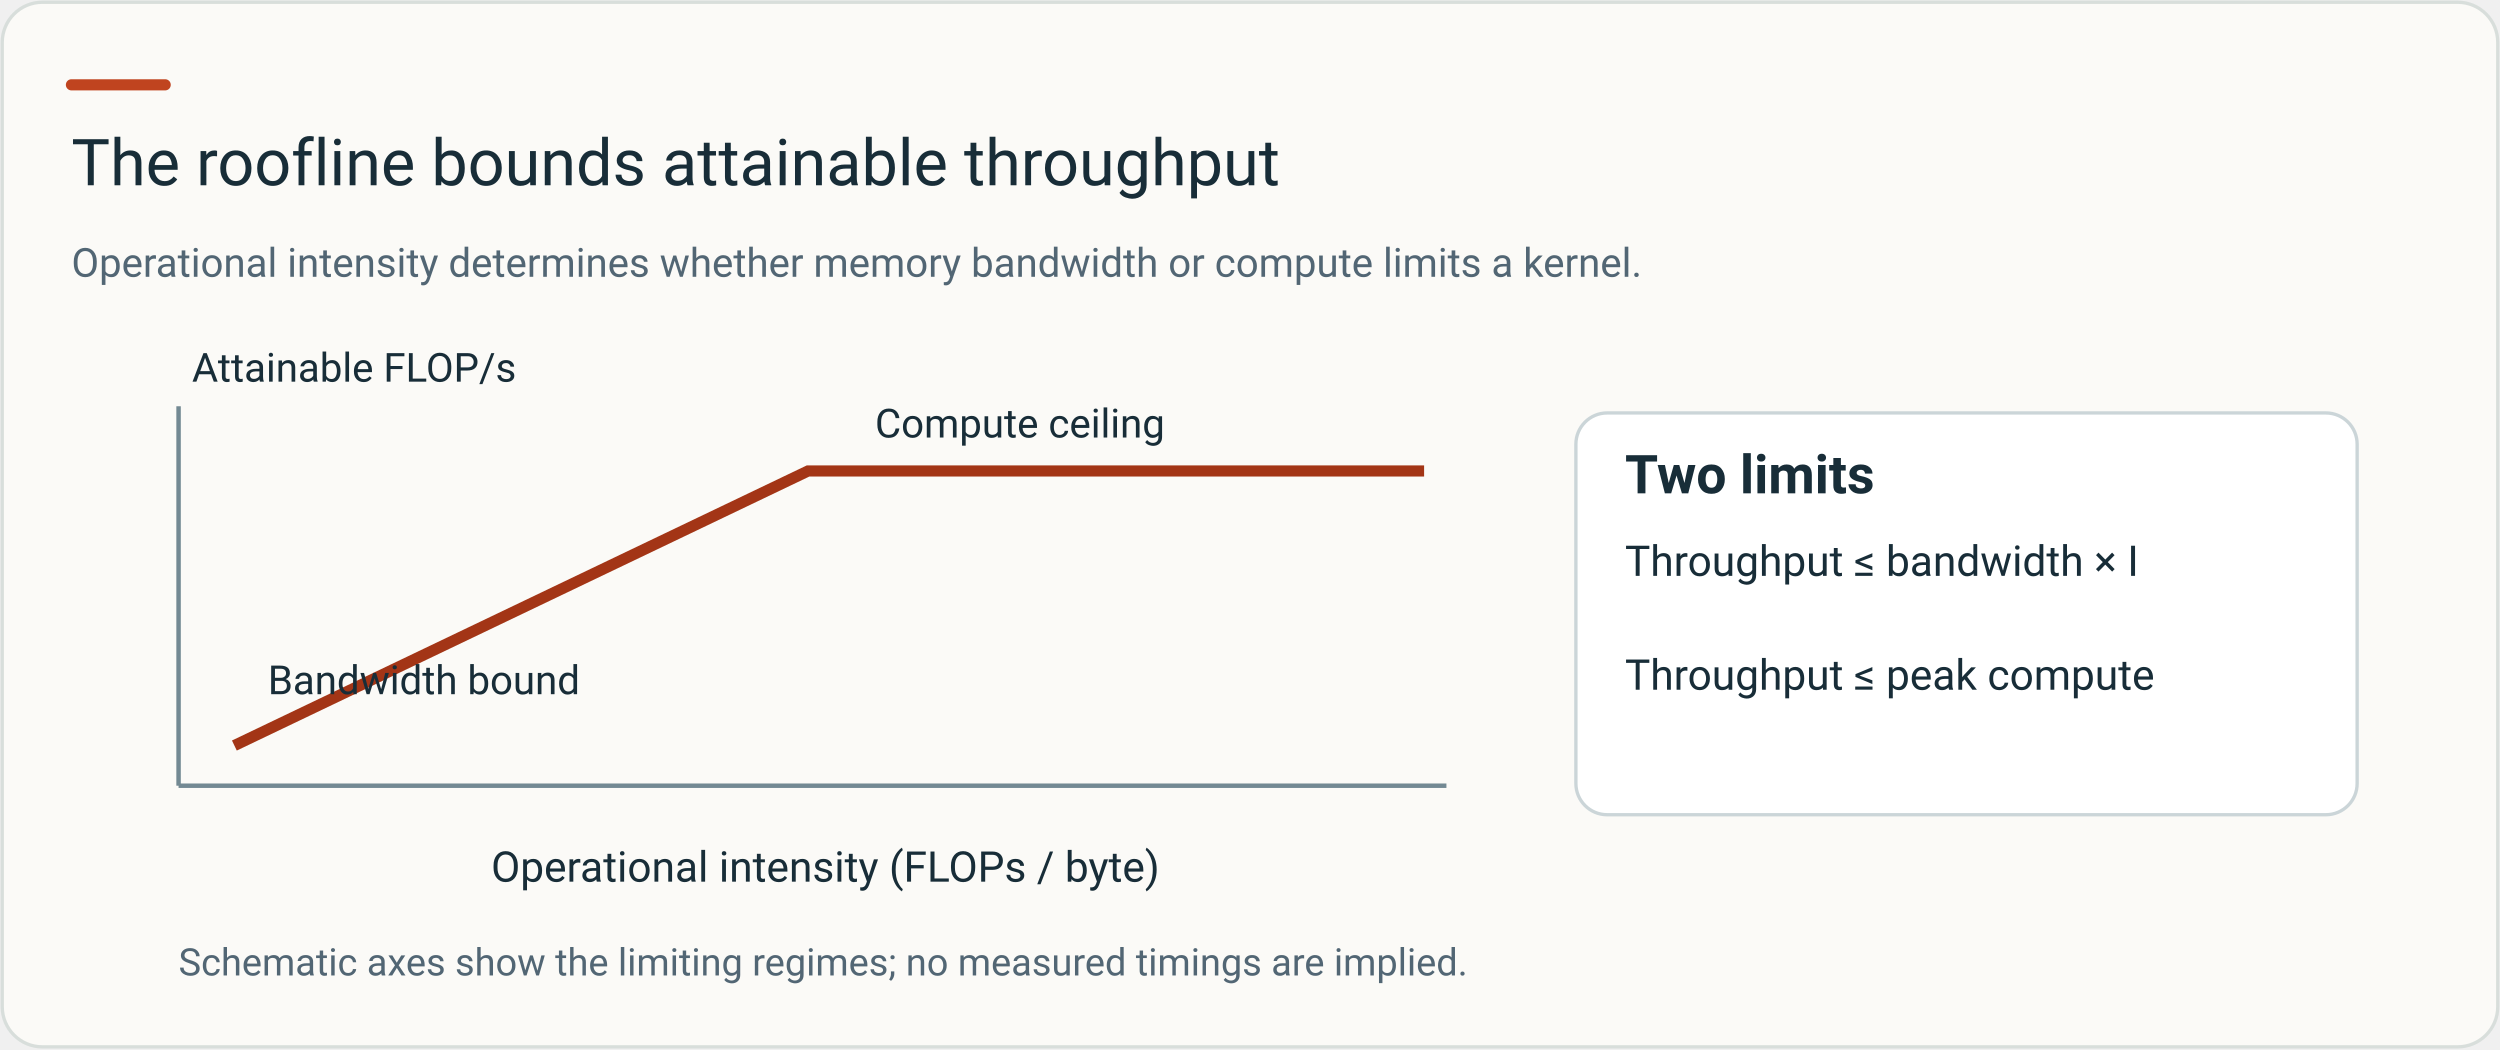
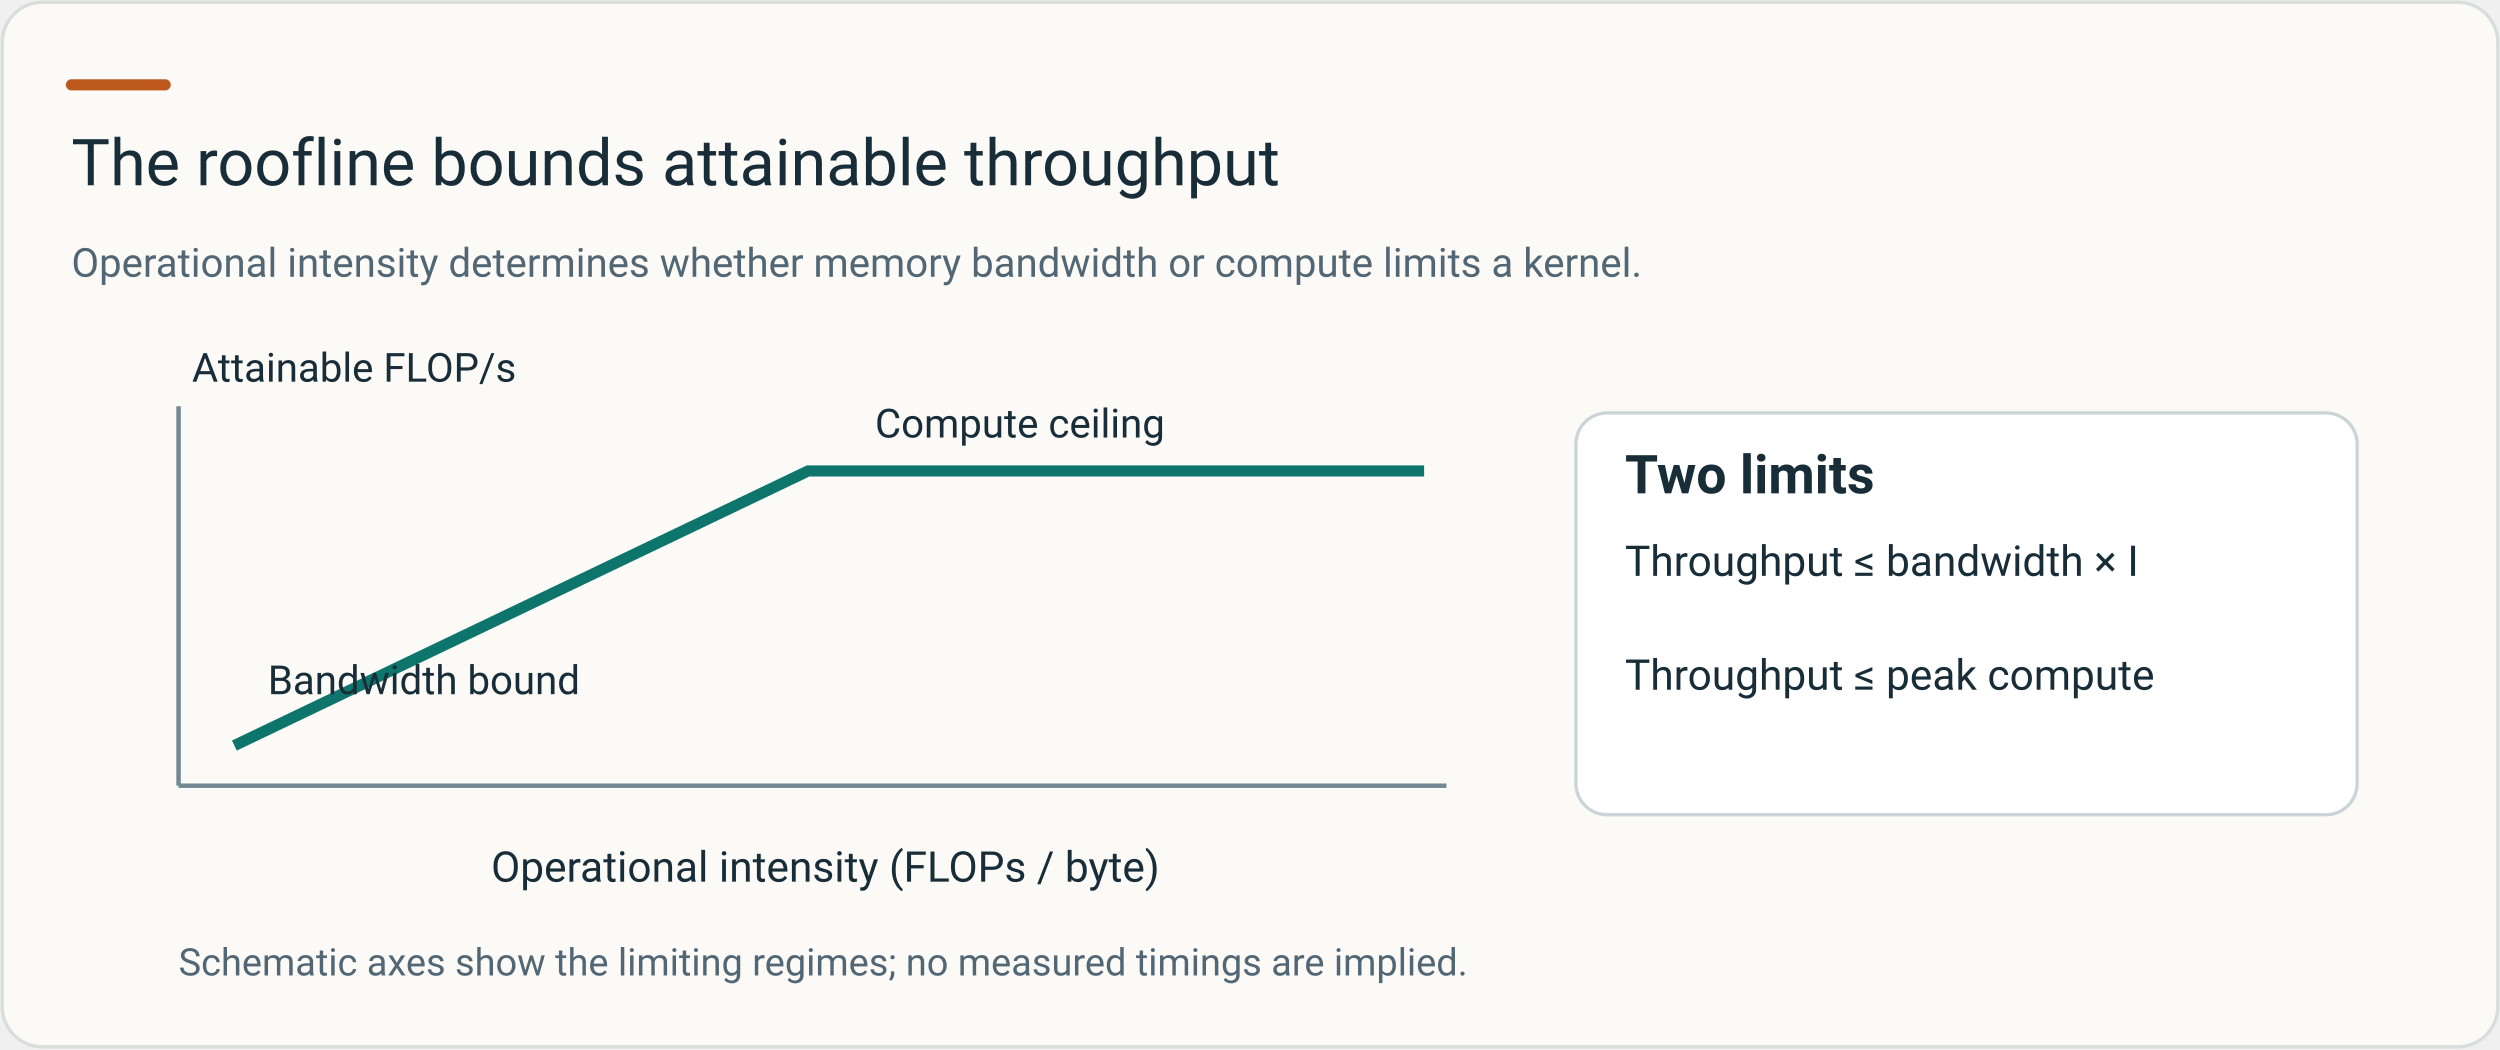
<svg xmlns="http://www.w3.org/2000/svg" viewBox="0 0 1120 470" role="img" aria-labelledby="title desc">
  <defs>
    <marker id="arrow" markerWidth="8" markerHeight="8" refX="7" refY="4" orient="auto">
      <path d="M0 0 L8 4 L0 8 Z" fill="#738993" />
    </marker>
  </defs>
  <g font-family="Roboto, Arial, sans-serif">
    <rect x="1" y="1" width="1118" height="468" rx="18" fill="#fbfaf7" stroke="#d8dedb" stroke-width="1.5" />
-     <path d="M32 38 H74" stroke="#c0441f" stroke-width="5" stroke-linecap="round" />
+     <path d="M32 38 H74" stroke="#bd591c" stroke-width="5" stroke-linecap="round" />
    <text x="32" y="83" font-size="29" fill="#182d38" font-weight="400">The roofline bounds attainable throughput</text>
    <text x="32" y="124" font-size="18" fill="#526674" font-weight="400">Operational intensity determines whether memory bandwidth or compute limits a kernel.</text>
    <path d="M80 352 V182 M80 352 H648" stroke="#738993" stroke-width="2" />
-     <path d="M105 334 L362 211 H638" fill="none" stroke="#a33516" stroke-width="5" />
+     <path d="M105 334 L362 211 H638" fill="none" stroke="#0e756d" stroke-width="5" />
    <text x="120" y="311" font-size="18" fill="#182d38" font-weight="400">Bandwidth bound</text>
    <text x="392" y="196" font-size="18" fill="#182d38" font-weight="400">Compute ceiling</text>
    <text x="220" y="395" font-size="19" fill="#182d38" font-weight="400">Operational intensity (FLOPs / byte)</text>
    <text x="86" y="171" font-size="18" fill="#182d38" font-weight="400">Attainable FLOP/s</text>
    <rect x="706" y="185" width="350" height="180" rx="14" fill="#fff" stroke="#cbd5d8" stroke-width="1.5" />
    <text x="728" y="221" font-size="24" fill="#182d38" font-weight="600">Two limits</text>
    <text x="728" y="258" font-size="19" fill="#182d38" font-weight="400">Throughput ≤ bandwidth × I</text>
    <text x="728" y="309" font-size="19" fill="#182d38" font-weight="400">Throughput ≤ peak compute</text>
    <text x="80" y="437" font-size="17" fill="#526674" font-weight="400">Schematic axes show the limiting regimes; no measured timings are implied.</text>
  </g>
</svg>
